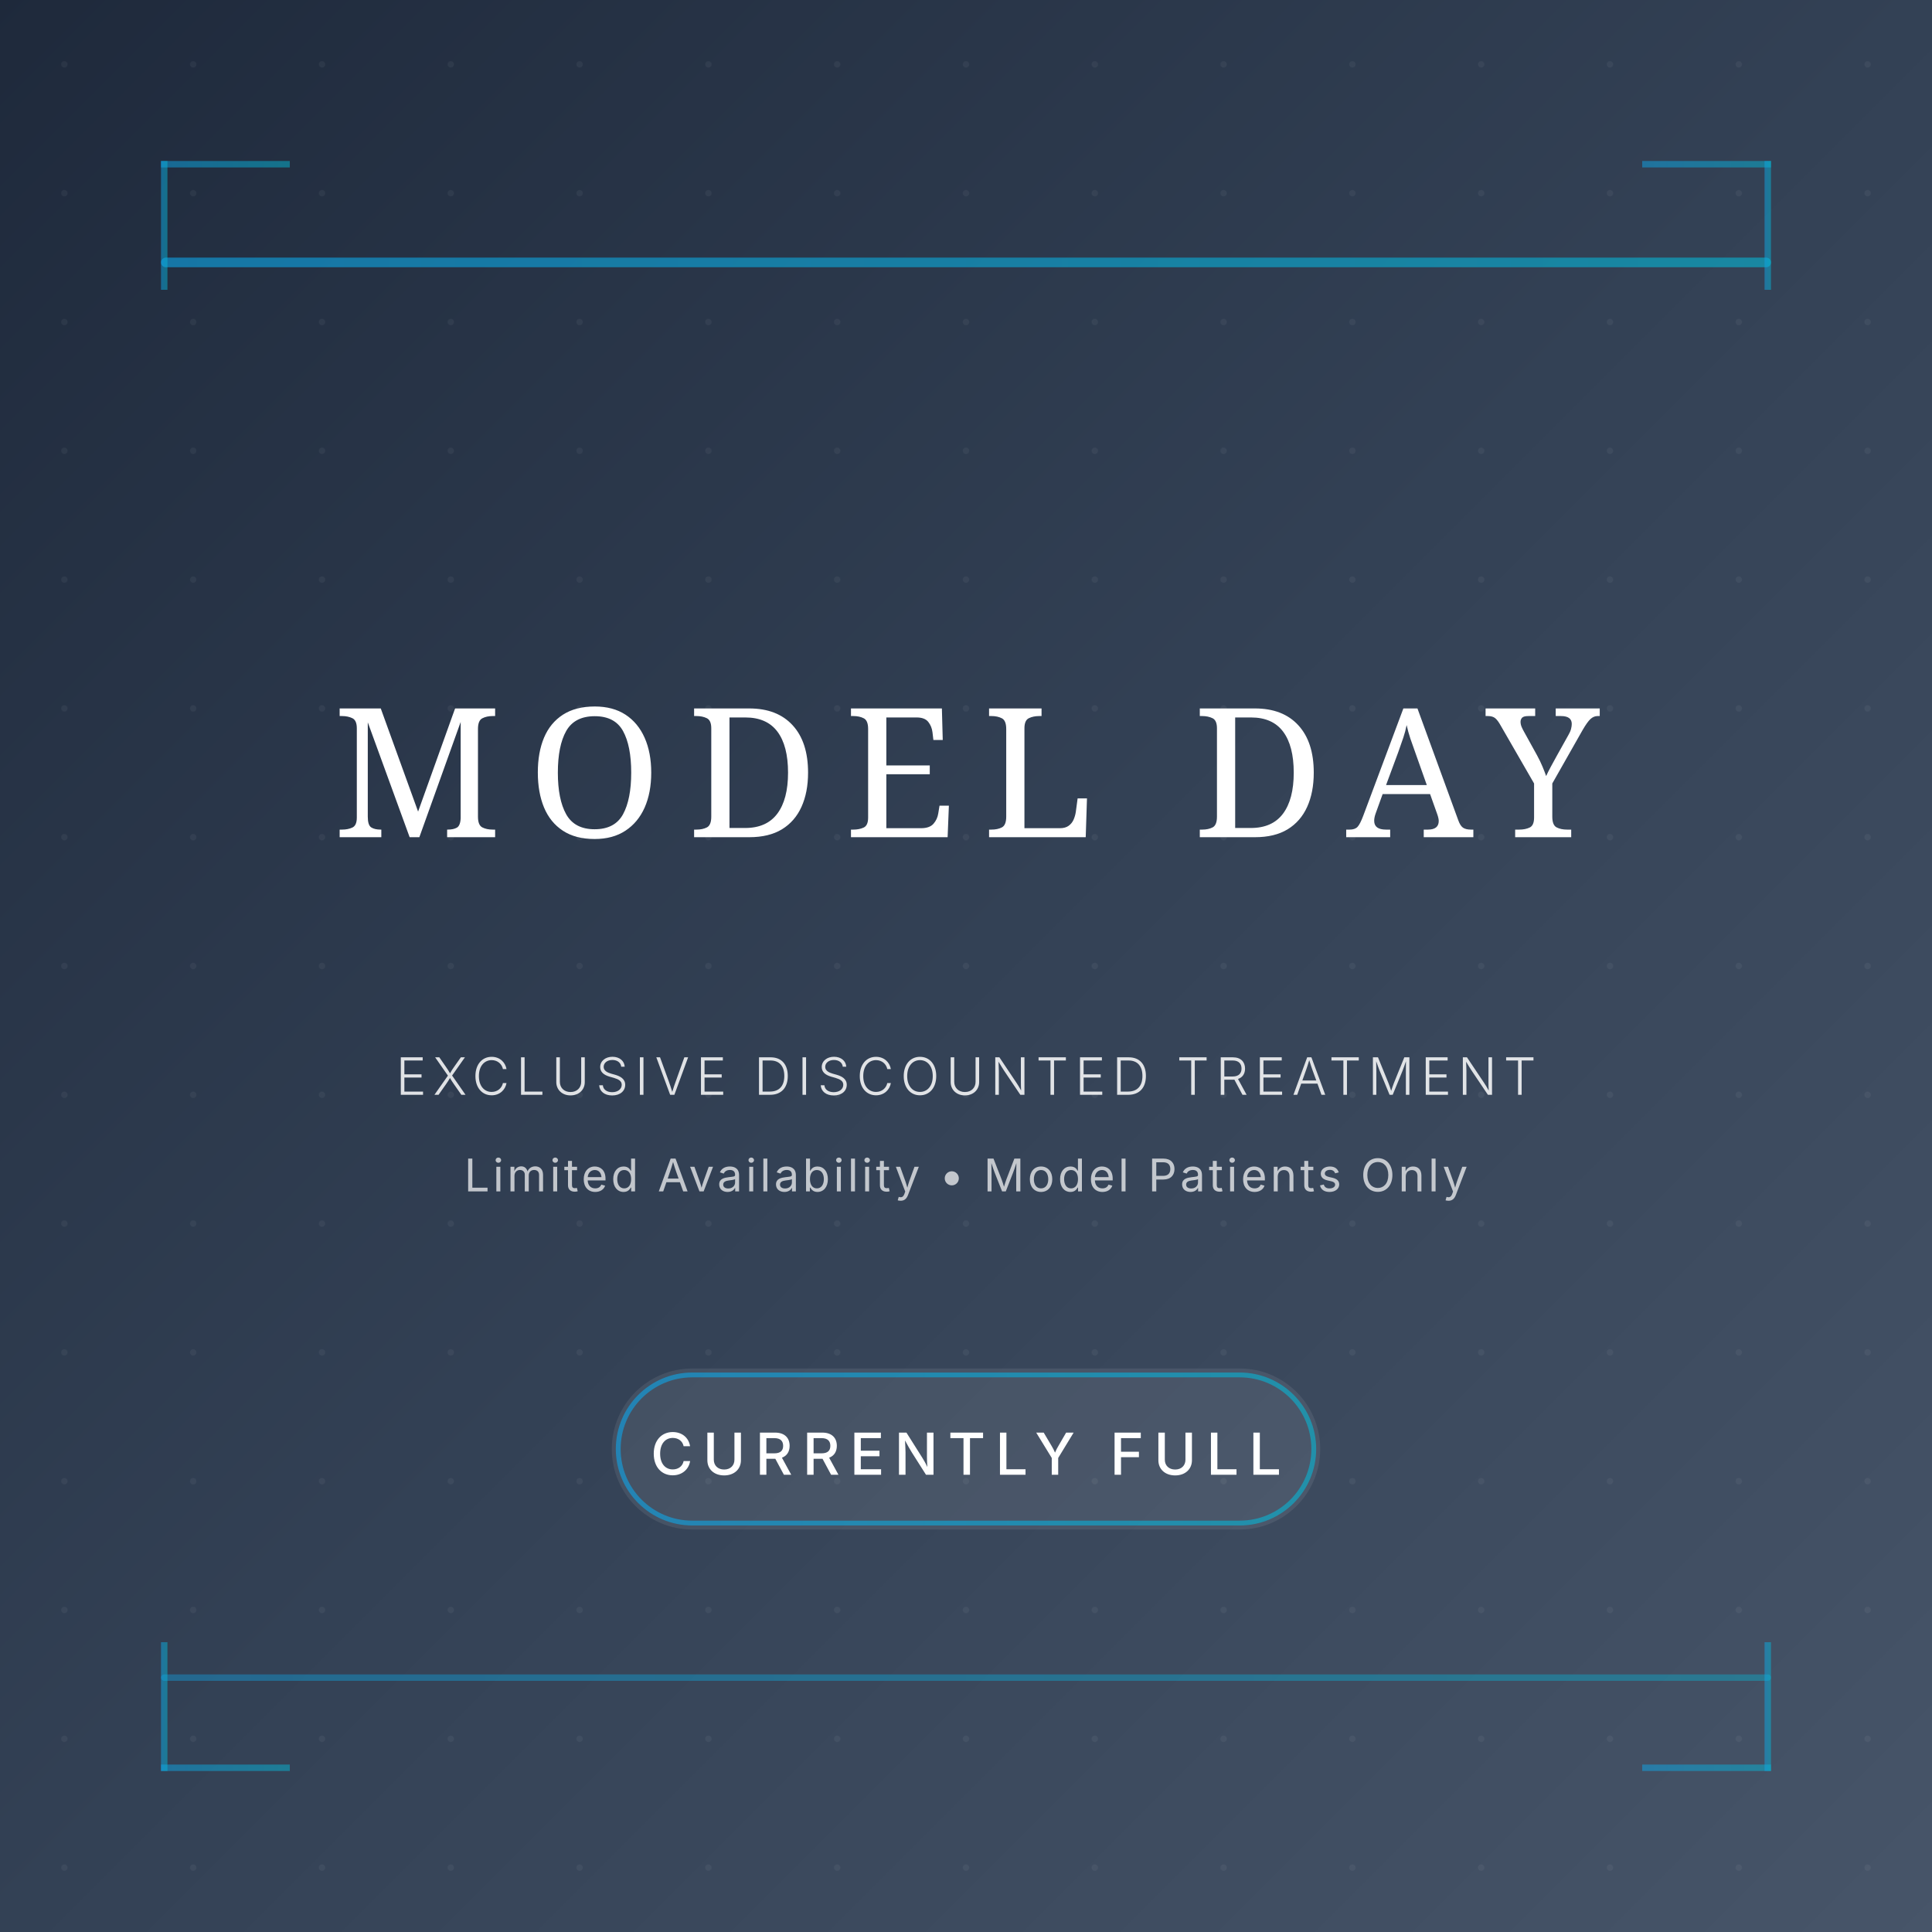
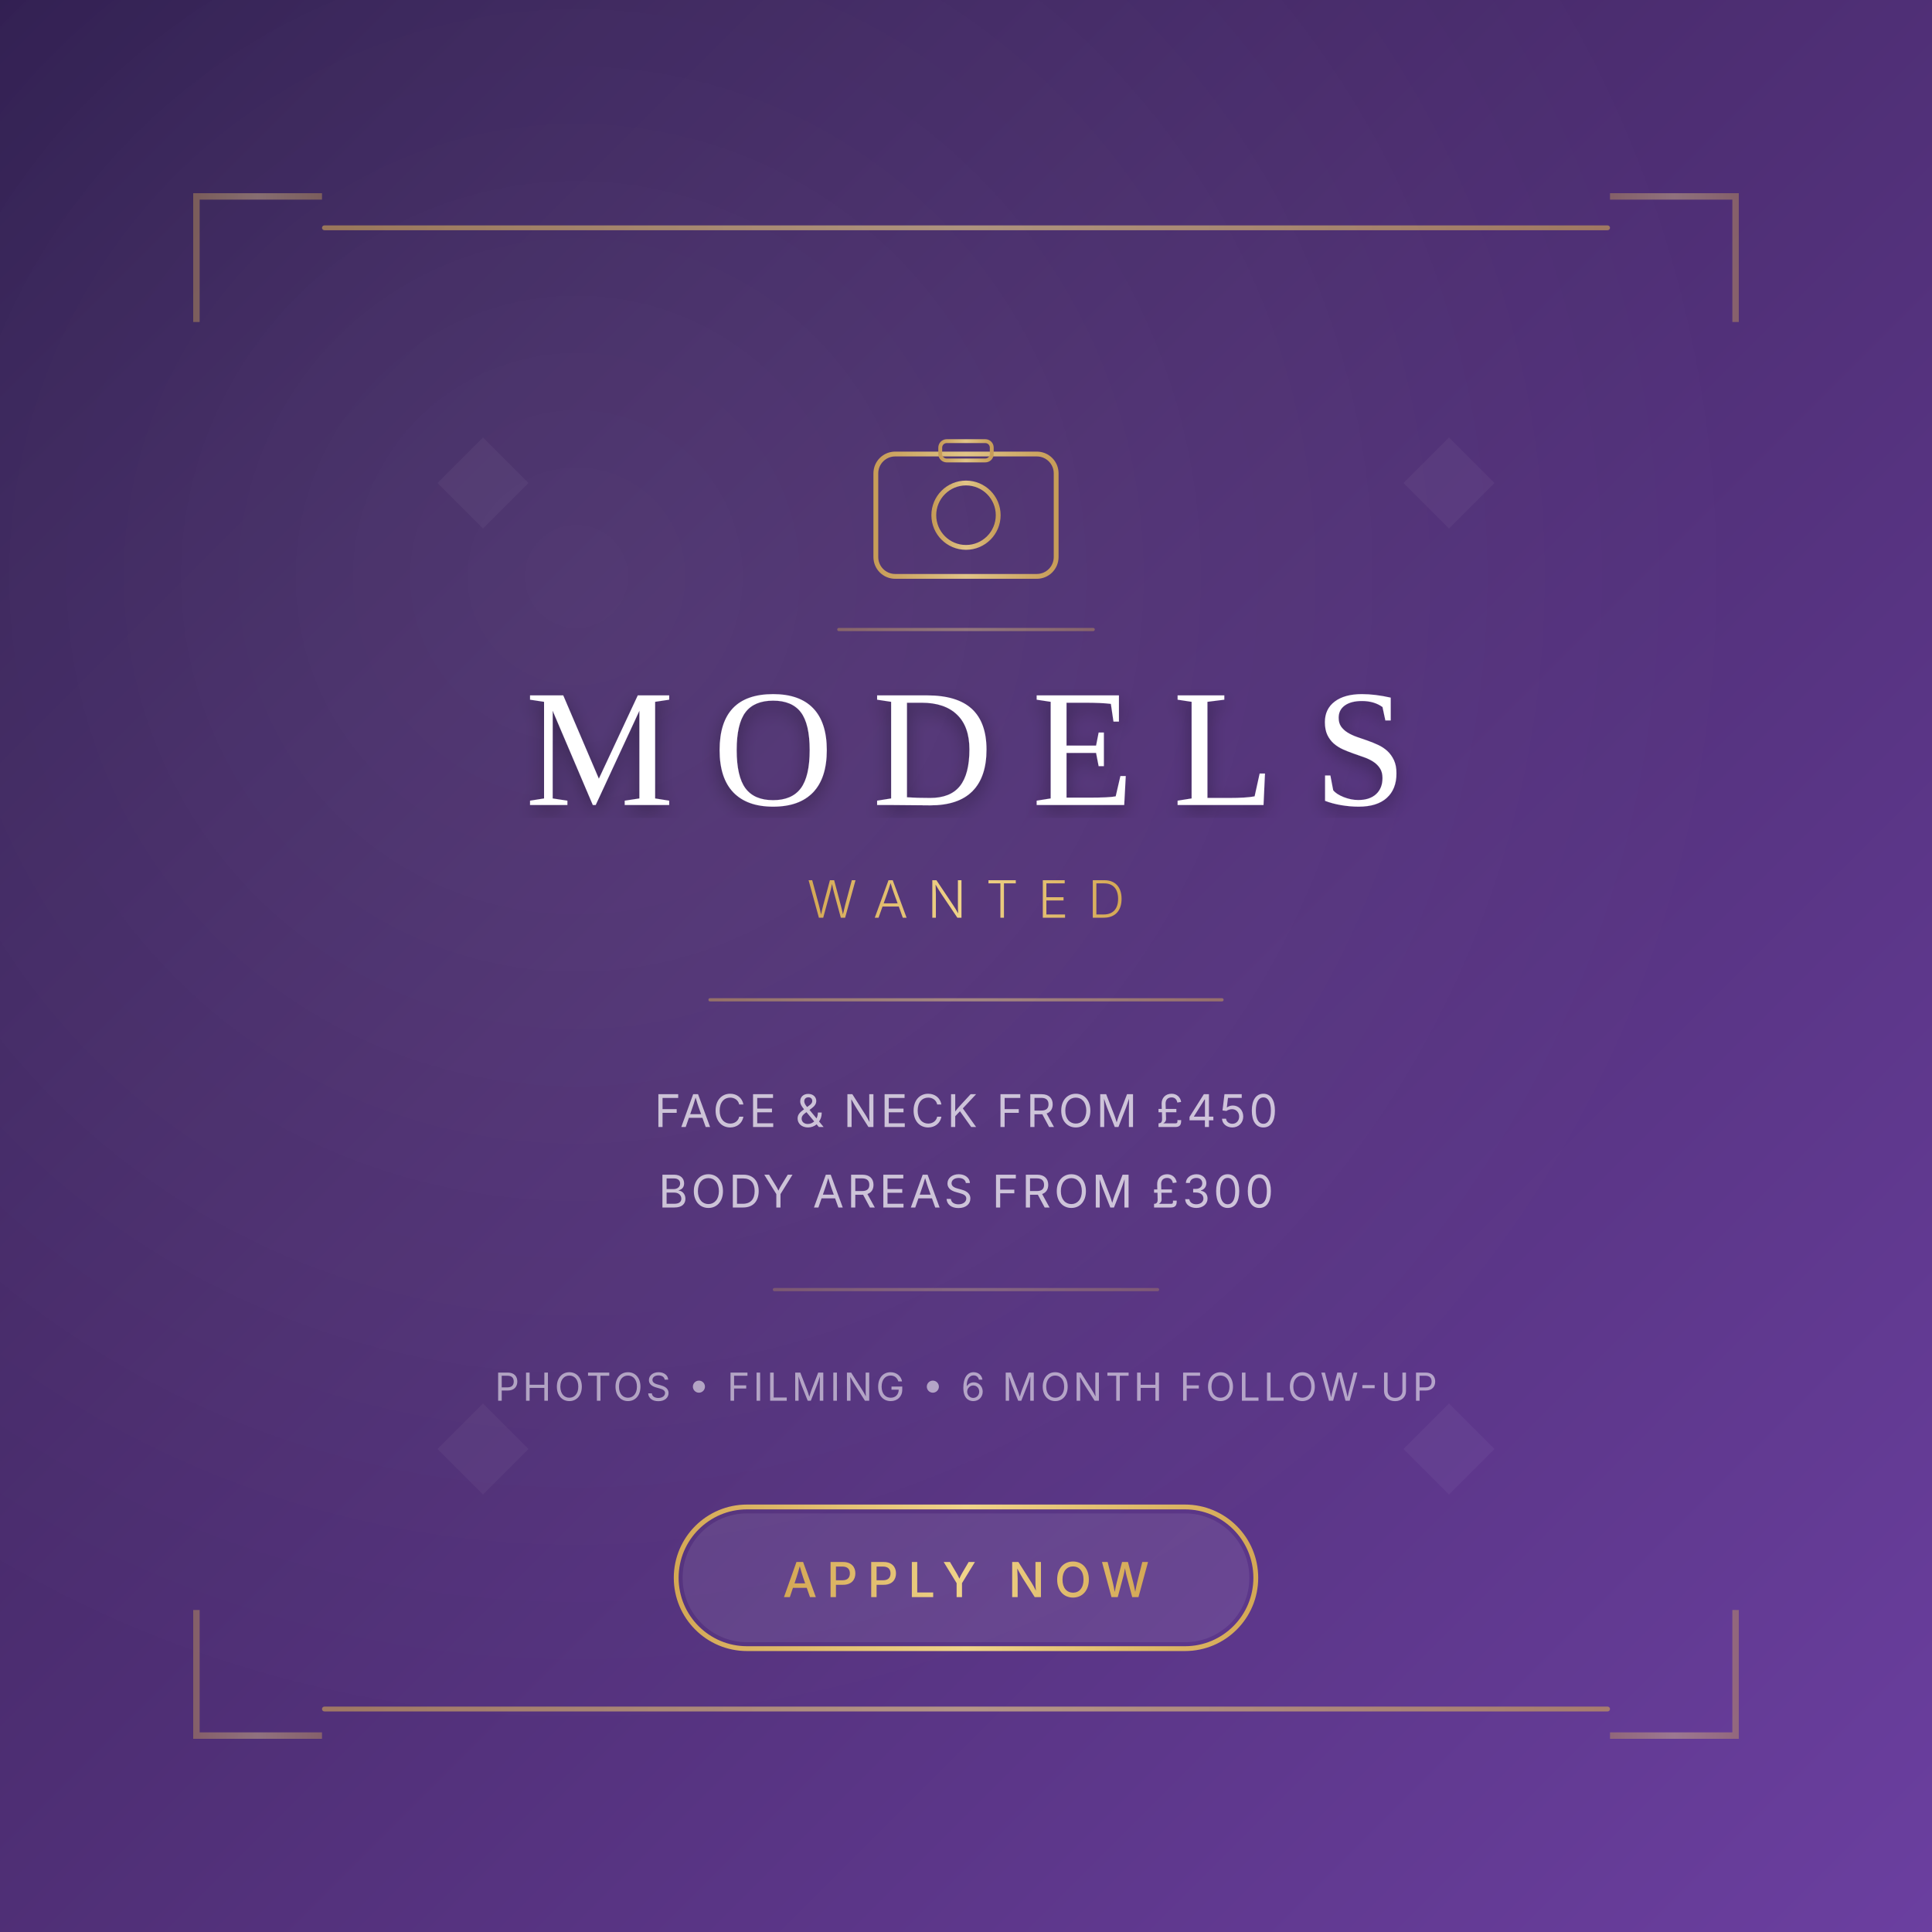
<svg xmlns="http://www.w3.org/2000/svg" width="600" height="600" viewBox="0 0 600 600">
  <defs>
-     <linearGradient id="elegantGrad" x1="0%" y1="0%" x2="100%" y2="100%">
-       <stop offset="0%" style="stop-color:#1e293b;stop-opacity:1" />
-       <stop offset="50%" style="stop-color:#334155;stop-opacity:1" />
-       <stop offset="100%" style="stop-color:#475569;stop-opacity:1" />
+     <linearGradient id="bgGrad" x1="0%" y1="0%" x2="100%" y2="100%">
+       <stop offset="0%" style="stop-color:#2d1b4e;stop-opacity:1" />
+       <stop offset="40%" style="stop-color:#4a2c6e;stop-opacity:1" />
+       <stop offset="100%" style="stop-color:#6b3fa0;stop-opacity:1" />
    </linearGradient>
-     <linearGradient id="accentGrad" x1="0%" y1="0%" x2="100%" y2="0%">
-       <stop offset="0%" style="stop-color:#0ea5e9;stop-opacity:1" />
-       <stop offset="100%" style="stop-color:#06b6d4;stop-opacity:1" />
+     <linearGradient id="goldGrad" x1="0%" y1="0%" x2="100%" y2="0%">
+       <stop offset="0%" style="stop-color:#d4a855;stop-opacity:1" />
+       <stop offset="50%" style="stop-color:#f0d48a;stop-opacity:1" />
+       <stop offset="100%" style="stop-color:#d4a855;stop-opacity:1" />
    </linearGradient>
-     <pattern id="elegantPattern" x="0" y="0" width="40" height="40" patternUnits="userSpaceOnUse">
-       <circle cx="20" cy="20" r="1" fill="white" opacity="0.05" />
-     </pattern>
-     <filter id="glow">
-       <feGaussianBlur stdDeviation="3" result="coloredBlur" />
+     <radialGradient id="shimmer" cx="30%" cy="30%" r="60%">
+       <stop offset="0%" style="stop-color:white;stop-opacity:0.08" />
+       <stop offset="100%" style="stop-color:white;stop-opacity:0" />
+     </radialGradient>
+     <filter id="softGlow">
+       <feGaussianBlur stdDeviation="4" result="blur" />
      <feMerge>
-         <feMergeNode in="coloredBlur" />
+         <feMergeNode in="blur" />
        <feMergeNode in="SourceGraphic" />
      </feMerge>
    </filter>
+     <filter id="textShadow">
+       <feDropShadow dx="0" dy="2" stdDeviation="3" flood-color="#000" flood-opacity="0.3" />
+     </filter>
  </defs>
-   <rect width="600" height="600" fill="url(#elegantGrad)" />
-   <rect width="600" height="600" fill="url(#elegantPattern)" />
-   <rect x="50" y="80" width="500" height="3" fill="url(#accentGrad)" opacity="0.6" rx="1.5" />
-   <rect x="50" y="50" width="40" height="2" fill="url(#accentGrad)" opacity="0.5" />
-   <rect x="50" y="50" width="2" height="40" fill="url(#accentGrad)" opacity="0.5" />
-   <rect x="510" y="50" width="40" height="2" fill="url(#accentGrad)" opacity="0.5" />
-   <rect x="548" y="50" width="2" height="40" fill="url(#accentGrad)" opacity="0.5" />
-   <g>
-     <line x1="200" y1="190" x2="400" y2="190" stroke="url(#accentGrad)" stroke-width="1" opacity="0.4" />
-     <text x="300" y="260" font-family="Georgia, serif" font-size="56" font-weight="300" fill="white" text-anchor="middle" letter-spacing="8">
-       MODEL DAY
+   <rect width="600" height="600" fill="url(#bgGrad)" />
+   <rect width="600" height="600" fill="url(#shimmer)" />
+   <g opacity="0.04" fill="white">
+     <rect x="140" y="140" width="20" height="20" transform="rotate(45 150 150)" />
+     <rect x="440" y="140" width="20" height="20" transform="rotate(45 450 150)" />
+     <rect x="140" y="440" width="20" height="20" transform="rotate(45 150 450)" />
+     <rect x="440" y="440" width="20" height="20" transform="rotate(45 450 450)" />
+   </g>
+   <rect x="100" y="70" width="400" height="1.5" fill="url(#goldGrad)" opacity="0.6" rx="0.75" />
+   <path d="M60 60 L100 60 L100 62 L62 62 L62 100 L60 100 Z" fill="url(#goldGrad)" opacity="0.4" />
+   <path d="M540 60 L500 60 L500 62 L538 62 L538 100 L540 100 Z" fill="url(#goldGrad)" opacity="0.4" />
+   <path d="M60 540 L100 540 L100 538 L62 538 L62 500 L60 500 Z" fill="url(#goldGrad)" opacity="0.4" />
+   <path d="M540 540 L500 540 L500 538 L538 538 L538 500 L540 500 Z" fill="url(#goldGrad)" opacity="0.4" />
+   <g transform="translate(300, 155)" opacity="0.9">
+     <rect x="-28" y="-14" width="56" height="38" rx="6" fill="none" stroke="url(#goldGrad)" stroke-width="1.5" />
+     <circle cx="0" cy="5" r="10" fill="none" stroke="url(#goldGrad)" stroke-width="1.5" />
+     <rect x="-8" y="-18" width="16" height="6" rx="2" fill="none" stroke="url(#goldGrad)" stroke-width="1.2" />
+   </g>
+   <rect x="260" y="195" width="80" height="1" fill="url(#goldGrad)" opacity="0.4" rx="0.5" />
+   <text x="300" y="250" font-family="Georgia, 'Times New Roman', serif" font-size="52" font-weight="400" fill="white" text-anchor="middle" letter-spacing="12" filter="url(#textShadow)">
+     MODELS
+   </text>
+   <text x="300" y="285" font-family="system-ui, -apple-system, sans-serif" font-size="16" font-weight="300" fill="url(#goldGrad)" text-anchor="middle" letter-spacing="6">
+     WANTED
+   </text>
+   <rect x="220" y="310" width="160" height="1" fill="url(#goldGrad)" opacity="0.5" rx="0.5" />
+   <g font-family="system-ui, -apple-system, sans-serif" text-anchor="middle">
+     <text x="300" y="350" font-size="14" fill="white" opacity="0.7" letter-spacing="1">
+       FACE &amp; NECK FROM £450
    </text>
-     <line x1="200" y1="290" x2="400" y2="290" stroke="url(#accentGrad)" stroke-width="1" opacity="0.4" />
-     <text x="300" y="340" font-family="system-ui, -apple-system, sans-serif" font-size="16" font-weight="300" fill="white" text-anchor="middle" opacity="0.85" letter-spacing="2">
-       EXCLUSIVE DISCOUNTED TREATMENT
-     </text>
-     <text x="300" y="370" font-family="system-ui, -apple-system, sans-serif" font-size="14" fill="white" text-anchor="middle" opacity="0.7" letter-spacing="1">
-       Limited Availability • Model Patients Only
+     <text x="300" y="375" font-size="14" fill="white" opacity="0.7" letter-spacing="1">
+       BODY AREAS FROM £300
    </text>
  </g>
-   <g transform="translate(300, 450)">
-     <rect x="-110" y="-25" width="220" height="50" rx="25" fill="white" opacity="0.08" />
-     <rect x="-108" y="-23" width="216" height="46" rx="23" fill="none" stroke="url(#accentGrad)" stroke-width="1.5" opacity="0.6" />
-     <text x="0" y="8" font-family="system-ui, -apple-system, sans-serif" font-size="18" font-weight="500" fill="white" text-anchor="middle" letter-spacing="3">
-       CURRENTLY FULL
+   <rect x="240" y="400" width="120" height="1" fill="url(#goldGrad)" opacity="0.3" rx="0.5" />
+   <text x="300" y="435" font-family="system-ui, -apple-system, sans-serif" font-size="12" fill="white" text-anchor="middle" opacity="0.55" letter-spacing="1">
+     PHOTOS • FILMING • 6 MONTH FOLLOW-UP
+   </text>
+   <g transform="translate(300, 490)">
+     <rect x="-90" y="-22" width="180" height="44" rx="22" fill="none" stroke="url(#goldGrad)" stroke-width="1.5" />
+     <rect x="-88" y="-20" width="176" height="40" rx="20" fill="white" opacity="0.08" />
+     <text x="0" y="6" font-family="system-ui, -apple-system, sans-serif" font-size="15" font-weight="500" fill="url(#goldGrad)" text-anchor="middle" letter-spacing="3">
+       APPLY NOW
    </text>
  </g>
-   <rect x="50" y="520" width="500" height="2" fill="url(#accentGrad)" opacity="0.4" rx="1" />
-   <rect x="50" y="548" width="40" height="2" fill="url(#accentGrad)" opacity="0.5" />
-   <rect x="50" y="510" width="2" height="40" fill="url(#accentGrad)" opacity="0.5" />
-   <rect x="510" y="548" width="40" height="2" fill="url(#accentGrad)" opacity="0.5" />
-   <rect x="548" y="510" width="2" height="40" fill="url(#accentGrad)" opacity="0.5" />
+   <rect x="100" y="530" width="400" height="1.5" fill="url(#goldGrad)" opacity="0.6" rx="0.75" />
</svg>
